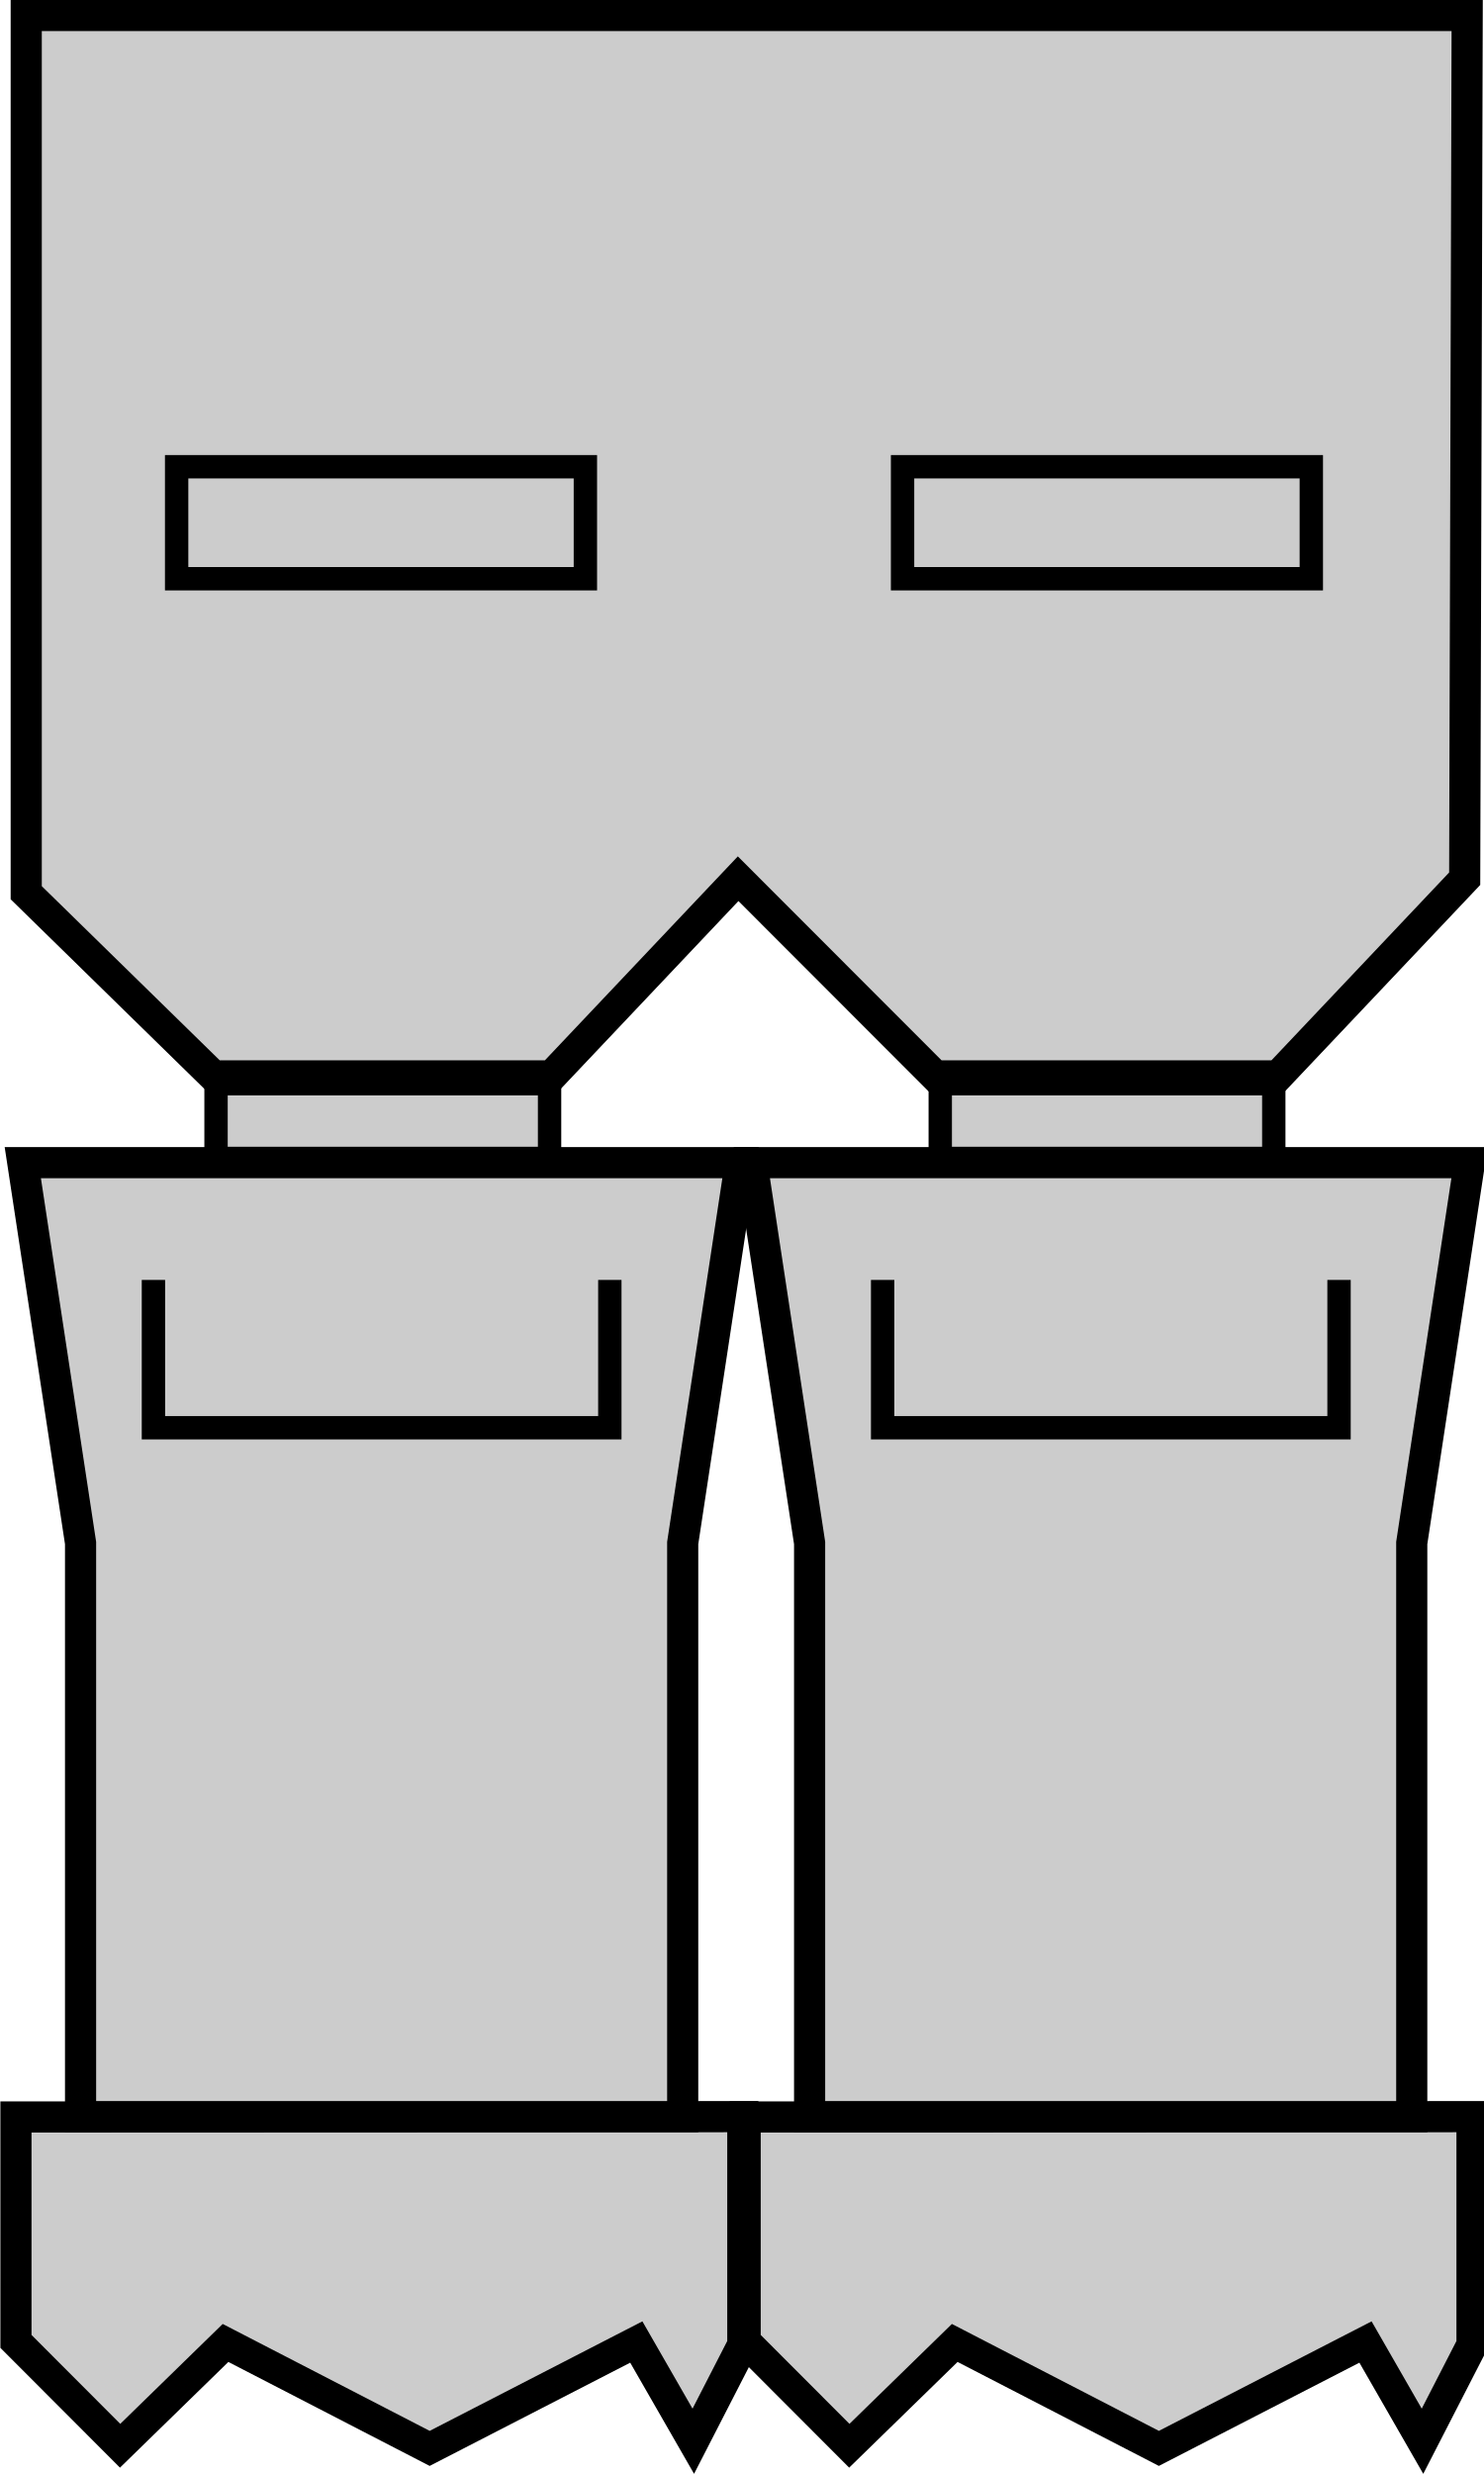
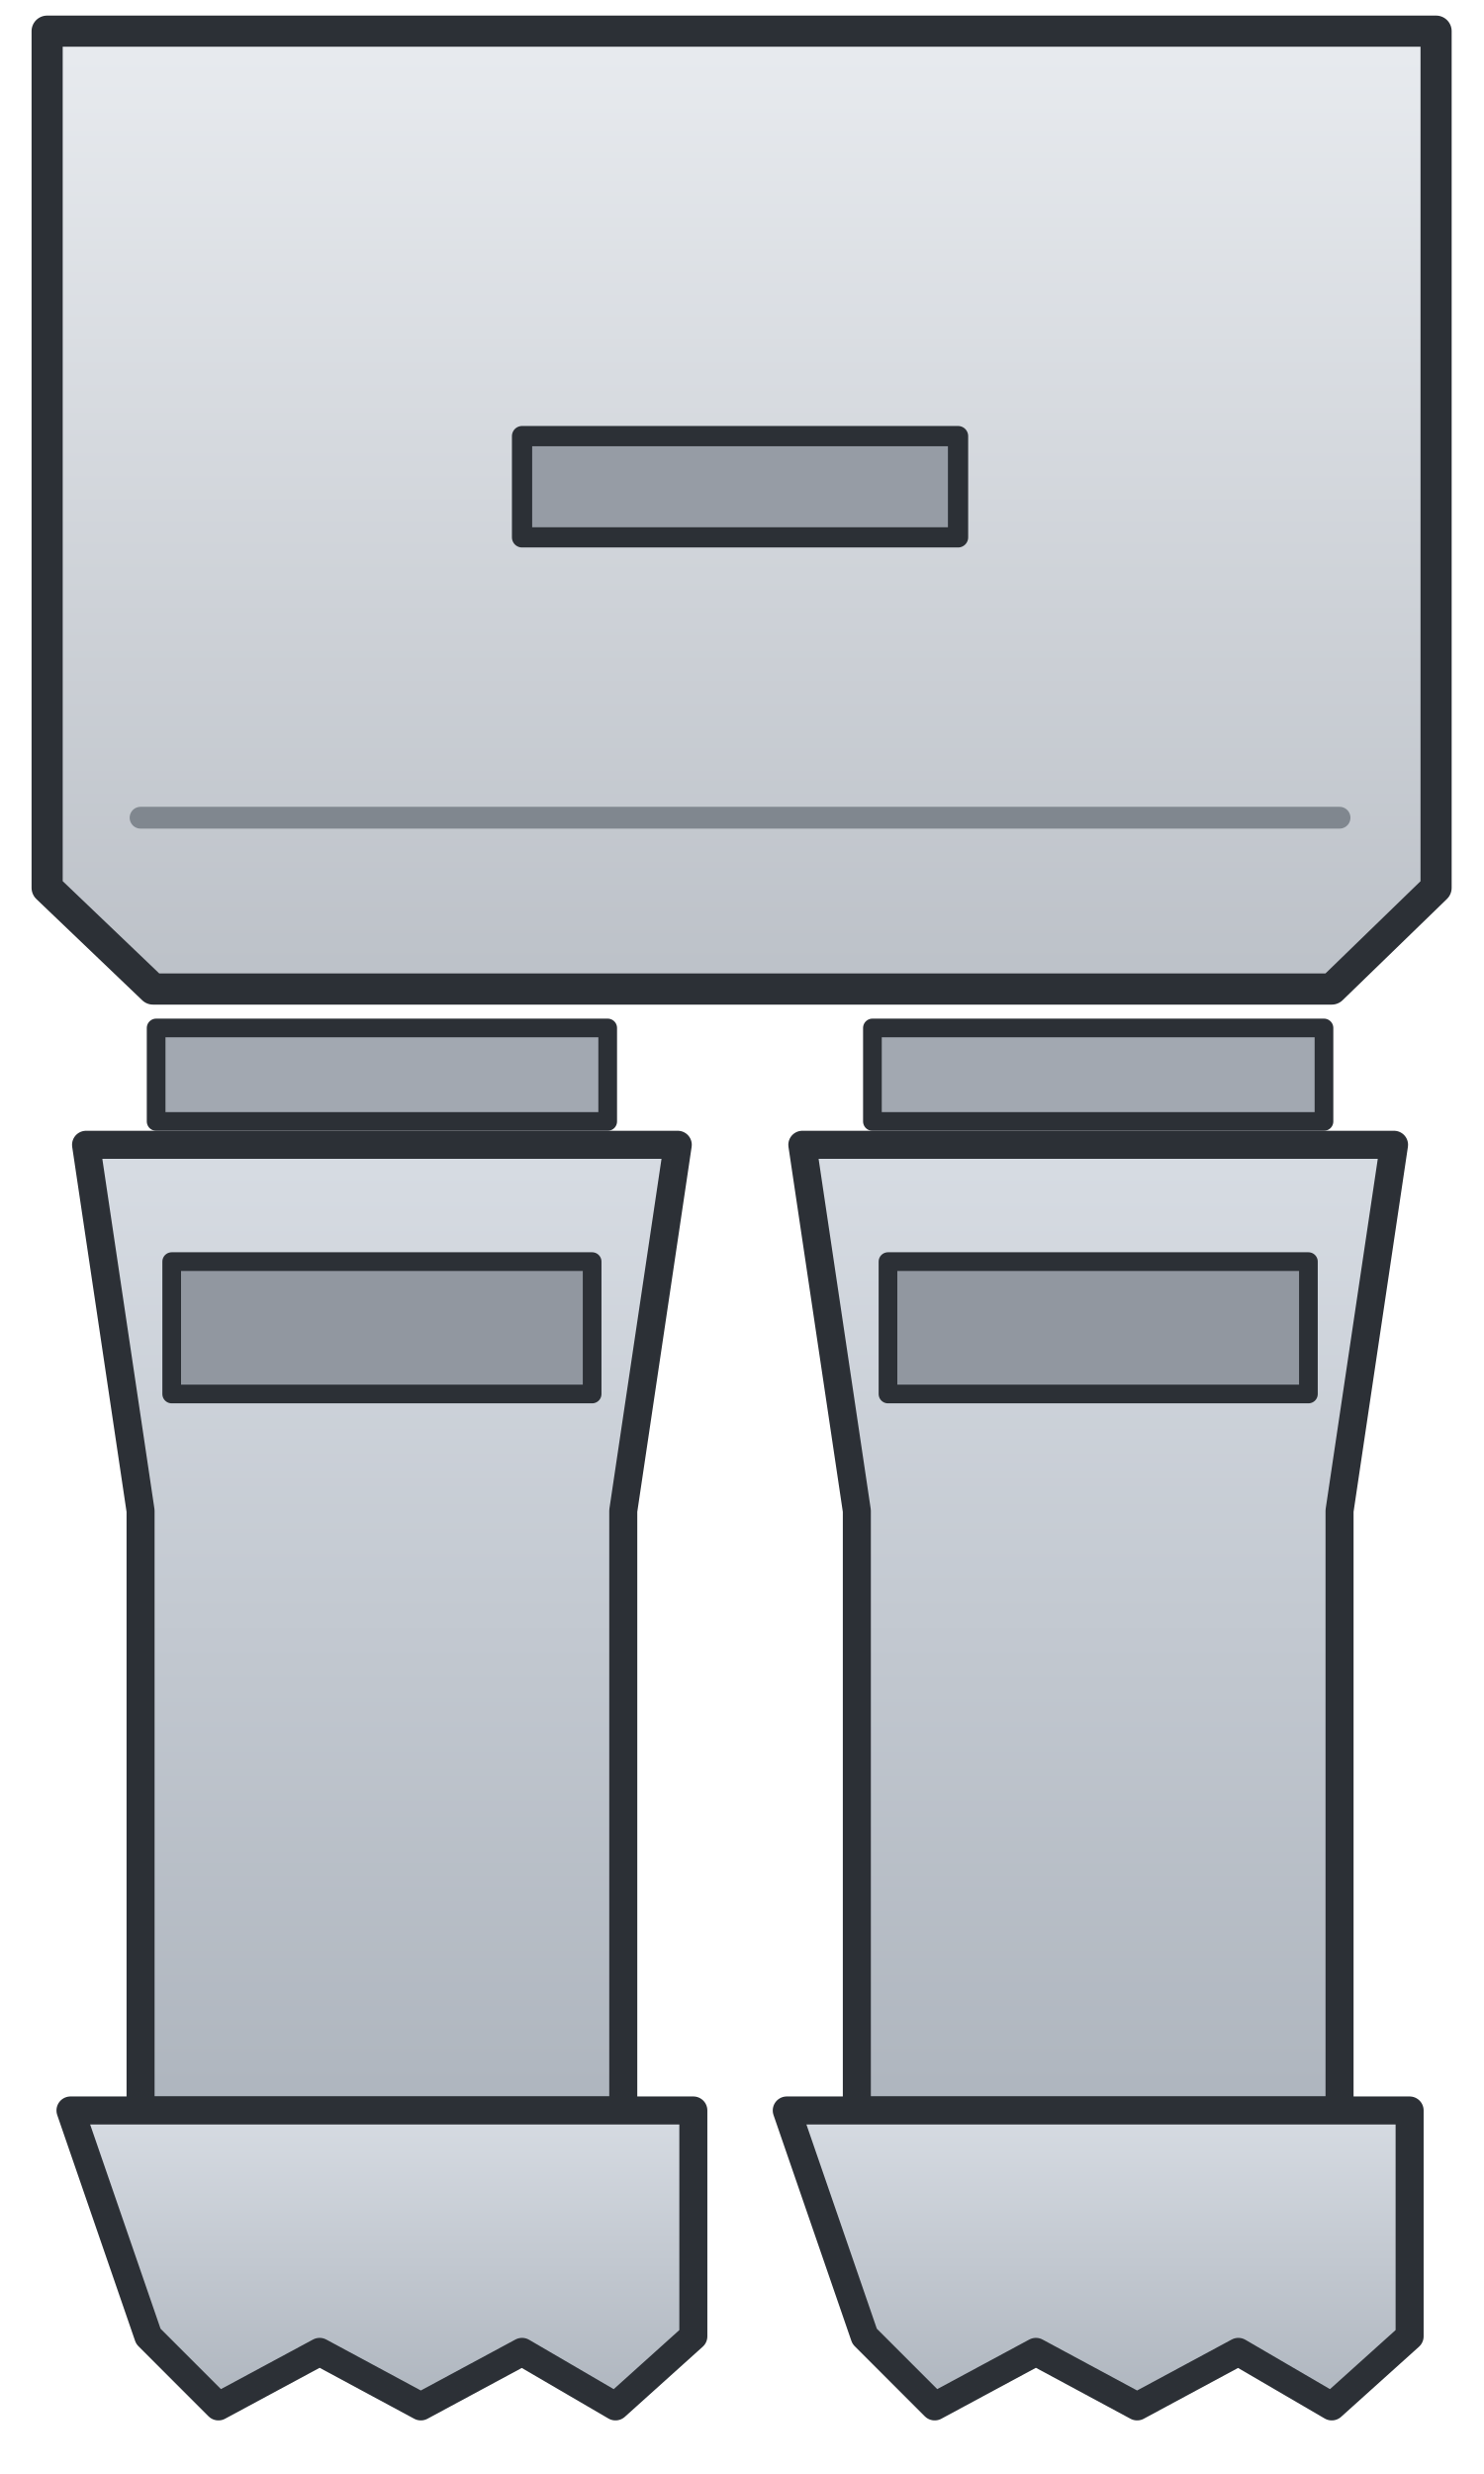
- <svg xmlns="http://www.w3.org/2000/svg" width="0.375in" height="0.625in" viewBox="0 0 9.525 15.884" version="1.1" id="svg1" kewidth="59.966" keheight="100" eType="Sortex_2Channel">
-   <defs id="defs1">
-     <linearGradient id="swatch1">
-       <stop style="stop-color:#ffffff;stop-opacity:1;" offset="0" id="stop1" />
+ <svg xmlns="http://www.w3.org/2000/svg" width="0.375in" height="0.625in" viewBox="0 0 9.525 15.884" version="1.1" kewidth="59.966" keheight="100" eType="Sortex_2Channel">
+   <defs>
+     <linearGradient id="sortexBodyFill2" x1="0" y1="0" x2="0" y2="1">
+       <stop offset="0%" stop-color="#e8ebef" />
+       <stop offset="100%" stop-color="#bcc1c8" />
+     </linearGradient>
+     <linearGradient id="sortexCellFill2" x1="0" y1="0" x2="0" y2="1">
+       <stop offset="0%" stop-color="#d7dce3" />
+       <stop offset="100%" stop-color="#aeb5be" />
    </linearGradient>
  </defs>
-   <g id="layer1" transform="translate(-9.803308,-4.205363)">
-     <path id="Channel1Outlet" style="fill:#cccccc;fill-opacity:1;stroke:#000000;stroke-width:0.2;stroke-dasharray:none;stroke-dashoffset:0" d="m 9.903,17.797 v 1.441 l 0.669,0.67 0.677,-0.66 1.311,0.677 1.327,-0.683 0.366,0.637 0.318,-0.619 v -1.465 z" />
-     <path id="Channel1" style="opacity:1;fill:#cccccc;fill-opacity:1;stroke:#000000;stroke-width:0.2;stroke-dasharray:none;stroke-dashoffset:0" d="m 9.947,11.67 0.371,2.442 v 0.182 3.501 h 3.867 v -3.501 -0.182 l 0.371,-2.442 z" />
-     <path id="rect6" style="opacity:1;fill:#cccccc;fill-opacity:1;stroke:#000000;stroke-width:0.15;stroke-dasharray:none;stroke-dashoffset:0" d="m 10.786,12.423 v 0.949 h 2.931 v -0.949" />
-     <path id="Channel2Outlet" style="fill:#cccccc;fill-opacity:1;stroke:#000000;stroke-width:0.2;stroke-dasharray:none;stroke-dashoffset:0" d="m 14.586,17.797 v 1.441 l 0.669,0.67 0.677,-0.66 1.311,0.677 1.327,-0.683 0.366,0.637 0.318,-0.619 v -1.465 z" />
-     <path id="Channel2" style="opacity:1;fill:#cccccc;fill-opacity:1;stroke:#000000;stroke-width:0.2;stroke-dasharray:none;stroke-dashoffset:0" d="m 14.629,11.67 0.371,2.442 v 0.182 3.501 h 3.867 v -3.501 -0.182 l 0.371,-2.442 z" />
-     <path id="path9" style="opacity:1;fill:#cccccc;fill-opacity:1;stroke:#000000;stroke-width:0.15;stroke-dasharray:none;stroke-dashoffset:0" d="m 15.469,12.423 v 0.949 h 2.931 v -0.949" />
-     <path id="rect12" style="opacity:1;fill:#cccccc;fill-opacity:1;stroke:#000000;stroke-width:0.2;stroke-dasharray:none;stroke-dashoffset:0" d="m 9.969,4.305 v 5.632 l 1.202,1.176 h 2.172 l 1.198,-1.266 1.265,1.266 h 2.203 l 1.198,-1.266 0.016,-5.542 z" />
-     <path d="m 11.188,11.163 v 0.48 h 2.142 v -0.48 z" style="opacity:1;fill:#cccccc;stroke:#000000;stroke-width:0.15;stroke-dasharray:none" id="path16" />
-     <path d="m 15.597,7.202 v 0.719 h 2.625 V 7.202 Z" style="opacity:1;fill:#cccccc;stroke:#000000;stroke-width:0.15;stroke-dasharray:none" id="path20" />
-     <path d="m 15.839,11.163 v 0.48 h 2.142 v -0.48 z" style="opacity:1;fill:#cccccc;stroke:#000000;stroke-width:0.15;stroke-dasharray:none" id="path21" />
-     <path d="m 10.935,7.202 v 0.719 h 2.625 V 7.202 Z" style="opacity:1;fill:#cccccc;stroke:#000000;stroke-width:0.15;stroke-dasharray:none" id="path1" />
+   <g stroke="#2c3036" stroke-linecap="round" stroke-linejoin="round">
+     <path id="rect12" d="M0.30 0.20H9.22V5.70L8.55 6.35H0.98L0.30 5.70Z" fill="url(#sortexBodyFill2)" stroke-width="0.20" />
+     <path id="path20" d="M3.35 2.80H6.15V3.45H3.35Z" fill="#969ca5" stroke-width="0.13" />
+     <path id="Channel1" d="M0.55 7.35H4.35L4.00 9.70V13.55H0.90V9.70Z" fill="url(#sortexCellFill2)" stroke-width="0.18" />
+     <path id="rect6" d="M1.10 8.10H3.80V8.95H1.10Z" fill="#9197a0" stroke-width="0.12" />
+     <path id="path16" d="M1.00 6.60H3.90V7.20H1.00Z" fill="#a2a8b1" stroke-width="0.12" />
+     <path id="Channel1Outlet" d="M0.45 13.55H4.45V15.00L3.95 15.45L3.35 15.10L2.70 15.45L2.05 15.10L1.40 15.45L0.95 15.00Z" fill="url(#sortexCellFill2)" stroke-width="0.18" />
+     <path id="Channel2" d="M5.15 7.35H8.95L8.60 9.70V13.55H5.50V9.70Z" fill="url(#sortexCellFill2)" stroke-width="0.18" />
+     <path id="path9" d="M5.70 8.10H8.40V8.95H5.70Z" fill="#9197a0" stroke-width="0.12" />
+     <path id="path21" d="M5.60 6.60H8.50V7.20H5.60Z" fill="#a2a8b1" stroke-width="0.12" />
+     <path id="Channel2Outlet" d="M5.05 13.55H9.05V15.00L8.55 15.45L7.95 15.10L7.30 15.45L6.65 15.10L6.00 15.45L5.55 15.00Z" fill="url(#sortexCellFill2)" stroke-width="0.18" />
+     <path id="path1" d="M0.90 5.25H8.60" fill="none" stroke="#80878f" stroke-width="0.14" />
  </g>
</svg>
